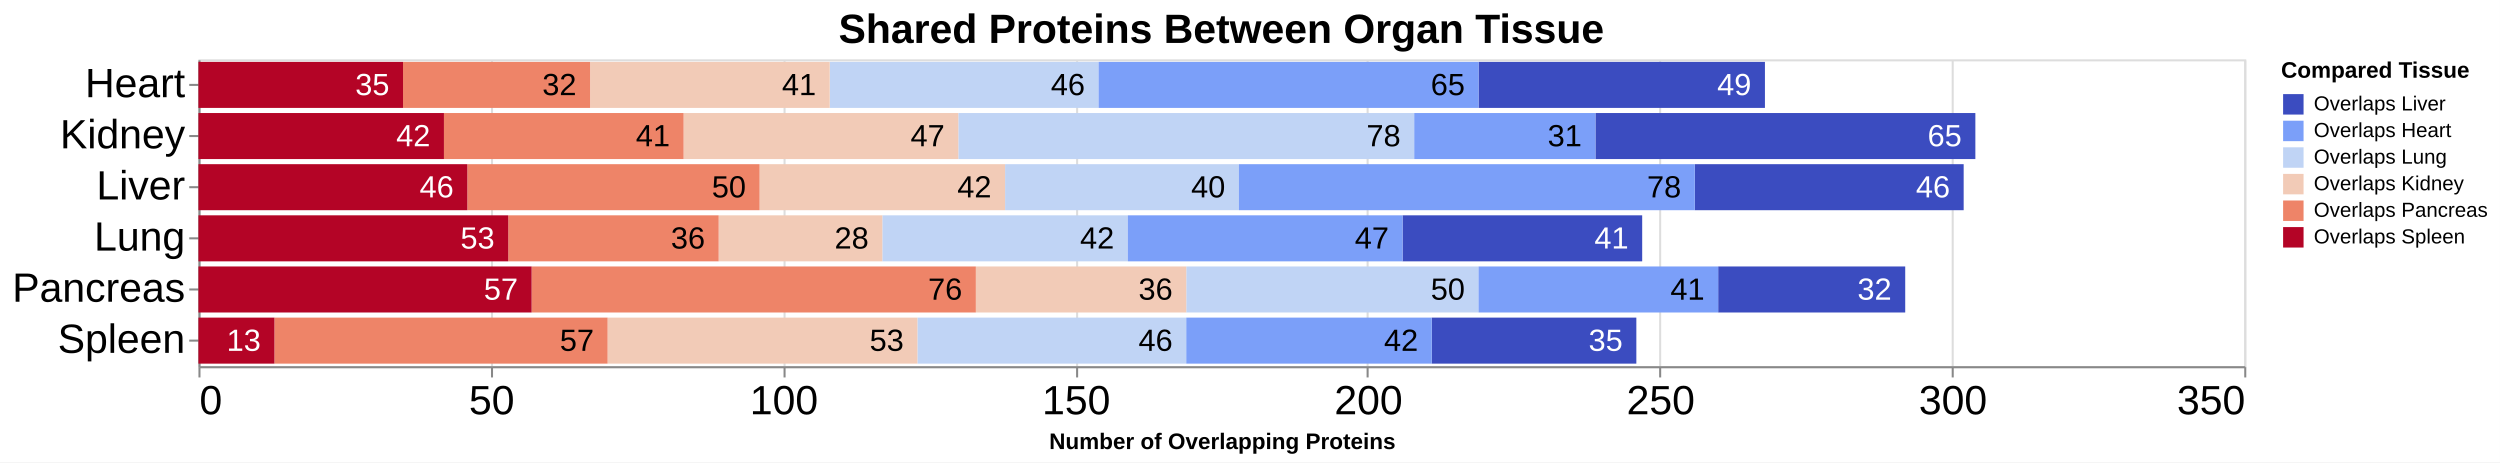
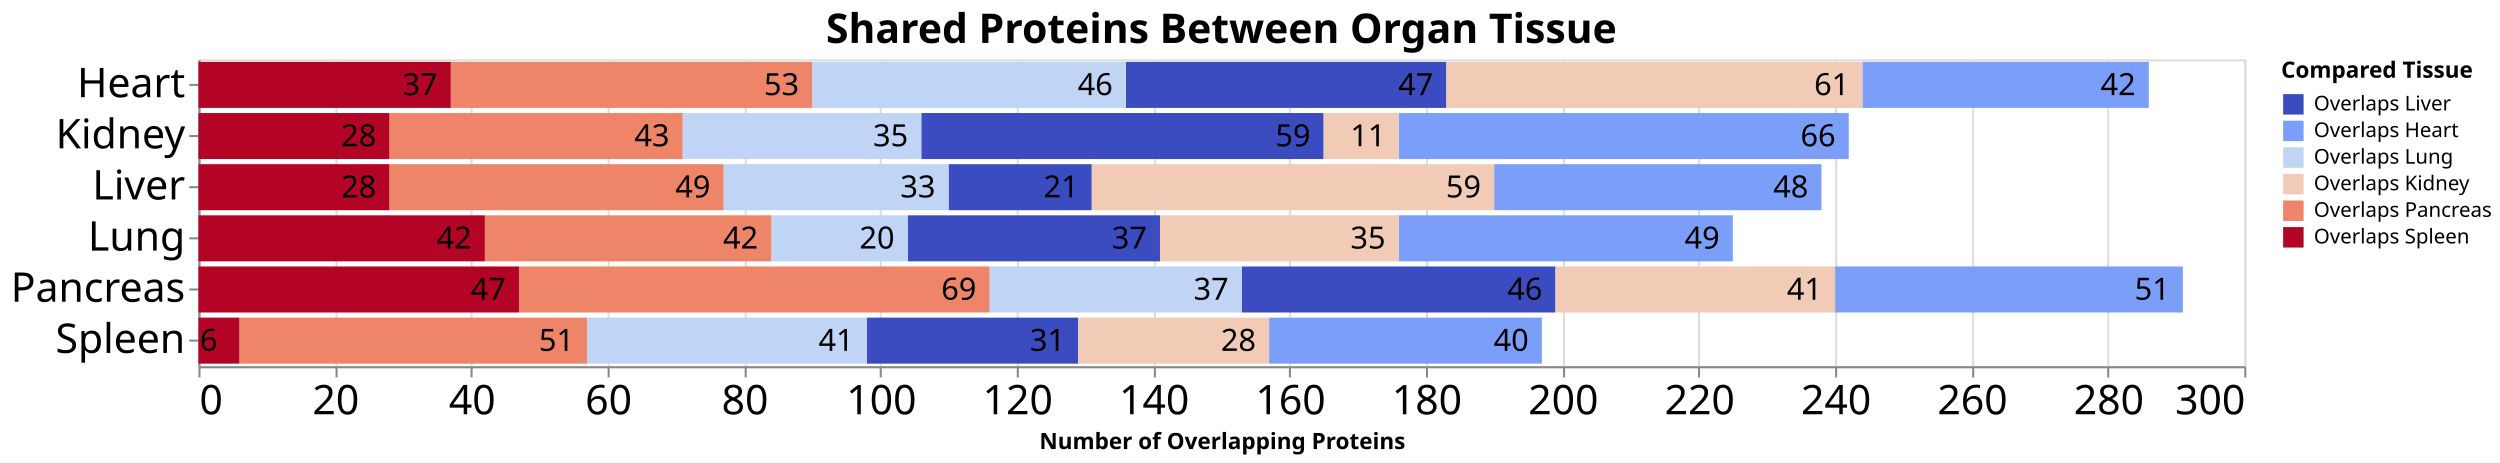
- <svg xmlns="http://www.w3.org/2000/svg" width="100%" height="100%" viewBox="0 0 6789 1256" version="1.1" xml:space="preserve" style="fill-rule:evenodd;clip-rule:evenodd;">
-   <rect x="0" y="0" width="6788.89" height="1255.56" style="fill:#fff;" />
-   <g>
-     <g>
-       <g>
-         <rect x="541.667" y="163.889" width="5555.56" height="833.333" style="fill:none;fill-rule:nonzero;stroke:#ddd;stroke-width:5.56px;" />
+ <svg xmlns="http://www.w3.org/2000/svg" class="marks" width="1222" height="226" viewBox="0 0 1222 226" version="1.1">
+   <rect width="1222" height="226" style="fill: white;" />
+   <g transform="translate(97,29)">
+     <g class="mark-group role-frame root">
+       <g transform="translate(0,0)">
+         <path class="background" d="M0.5,0.5h1000v150h-1000Z" style="fill: none; stroke: #ddd;" />
        <g>
-           <g>
-             <g>
-               <g>
-                 <g>
-                   <path d="M541.667,997.222l-0,-833.333" style="fill:none;fill-rule:nonzero;stroke:#ddd;stroke-width:5.56px;" />
-                   <path d="M1336.11,997.222l0,-833.333" style="fill:none;fill-rule:nonzero;stroke:#ddd;stroke-width:5.56px;" />
-                   <path d="M2130.56,997.222l-0,-833.333" style="fill:none;fill-rule:nonzero;stroke:#ddd;stroke-width:5.56px;" />
-                   <path d="M2925,997.222l0,-833.333" style="fill:none;fill-rule:nonzero;stroke:#ddd;stroke-width:5.56px;" />
-                   <path d="M3713.89,997.222l-0,-833.333" style="fill:none;fill-rule:nonzero;stroke:#ddd;stroke-width:5.56px;" />
-                   <path d="M4508.33,997.222l0,-833.333" style="fill:none;fill-rule:nonzero;stroke:#ddd;stroke-width:5.56px;" />
-                   <path d="M5302.78,997.222l-0,-833.333" style="fill:none;fill-rule:nonzero;stroke:#ddd;stroke-width:5.56px;" />
-                   <path d="M6097.22,997.222l0,-833.333" style="fill:none;fill-rule:nonzero;stroke:#ddd;stroke-width:5.56px;" />
-                 </g>
-               </g>
-             </g>
-           </g>
-           <g>
-             <g>
-               <g>
-                 <g>
-                   <path d="M541.667,997.222l-0,27.778" style="fill:none;fill-rule:nonzero;stroke:#888;stroke-width:5.56px;" />
-                   <path d="M1336.11,997.222l0,27.778" style="fill:none;fill-rule:nonzero;stroke:#888;stroke-width:5.56px;" />
-                   <path d="M2130.56,997.222l-0,27.778" style="fill:none;fill-rule:nonzero;stroke:#888;stroke-width:5.56px;" />
-                   <path d="M2925,997.222l0,27.778" style="fill:none;fill-rule:nonzero;stroke:#888;stroke-width:5.56px;" />
-                   <path d="M3713.89,997.222l-0,27.778" style="fill:none;fill-rule:nonzero;stroke:#888;stroke-width:5.56px;" />
-                   <path d="M4508.33,997.222l0,27.778" style="fill:none;fill-rule:nonzero;stroke:#888;stroke-width:5.56px;" />
-                   <path d="M5302.78,997.222l-0,27.778" style="fill:none;fill-rule:nonzero;stroke:#888;stroke-width:5.56px;" />
-                   <path d="M6097.22,997.222l0,27.778" style="fill:none;fill-rule:nonzero;stroke:#888;stroke-width:5.56px;" />
-                 </g>
-                 <g>
-                   <text x="541.667px" y="1125px" style="font-family:'ArialMT', 'Arial', sans-serif;font-size:111.111px;">0</text>
-                   <text x="1273.52px" y="1125px" style="font-family:'ArialMT', 'Arial', sans-serif;font-size:111.111px;">50</text>
-                   <text x="2036.28px" y="1125px" style="font-family:'ArialMT', 'Arial', sans-serif;font-size:111.111px;">100</text>
-                   <text x="2829.93px" y="1125px" style="font-family:'ArialMT', 'Arial', sans-serif;font-size:111.111px;">150</text>
-                   <text x="3623.58px" y="1125px" style="font-family:'ArialMT', 'Arial', sans-serif;font-size:111.111px;">200</text>
-                   <text x="4417.23px" y="1125px" style="font-family:'ArialMT', 'Arial', sans-serif;font-size:111.111px;">250</text>
-                   <text x="5210.88px" y="1125px" style="font-family:'ArialMT', 'Arial', sans-serif;font-size:111.111px;">300</text>
-                   <text x="5911.84px" y="1125px" style="font-family:'ArialMT', 'Arial', sans-serif;font-size:111.111px;">350</text>
-                 </g>
-                 <g>
-                   <path d="M541.667,997.222l5555.56,0" style="fill:none;fill-rule:nonzero;stroke:#888;stroke-width:5.56px;" />
-                 </g>
-                 <g>
-                   <text x="2849.16px" y="1219.44px" style="font-family:'Arial-BoldMT', 'Arial', sans-serif;font-weight:700;font-size:61.111px;">Number of Overlapping Proteins</text>
-                 </g>
-               </g>
-             </g>
-           </g>
-           <g>
-             <g>
-               <g>
-                 <g>
-                   <path d="M541.667,230.556l-27.778,-0" style="fill:none;fill-rule:nonzero;stroke:#888;stroke-width:5.56px;" />
-                   <path d="M541.667,369.444l-27.778,0" style="fill:none;fill-rule:nonzero;stroke:#888;stroke-width:5.56px;" />
-                   <path d="M541.667,508.333l-27.778,0" style="fill:none;fill-rule:nonzero;stroke:#888;stroke-width:5.56px;" />
-                   <path d="M541.667,647.222l-27.778,0" style="fill:none;fill-rule:nonzero;stroke:#888;stroke-width:5.56px;" />
-                   <path d="M541.667,786.111l-27.778,0" style="fill:none;fill-rule:nonzero;stroke:#888;stroke-width:5.56px;" />
-                   <path d="M541.667,925l-27.778,0" style="fill:none;fill-rule:nonzero;stroke:#888;stroke-width:5.56px;" />
-                 </g>
-                 <g>
-                   <text x="231.076px" y="263.889px" style="font-family:'ArialMT', 'Arial', sans-serif;font-size:111.111px;">Heart</text>
-                   <text x="163.043px" y="402.778px" style="font-family:'ArialMT', 'Arial', sans-serif;font-size:111.111px;">Kidney</text>
-                   <text x="261.947px" y="541.667px" style="font-family:'ArialMT', 'Arial', sans-serif;font-size:111.111px;">Liver</text>
-                   <text x="255.599px" y="680.556px" style="font-family:'ArialMT', 'Arial', sans-serif;font-size:111.111px;">Lung</text>
-                   <text x="33.377px" y="819.444px" style="font-family:'ArialMT', 'Arial', sans-serif;font-size:111.111px;">Pancreas</text>
-                   <text x="156.803px" y="958.333px" style="font-family:'ArialMT', 'Arial', sans-serif;font-size:111.111px;">Spleen</text>
-                 </g>
-                 <g>
-                   <path d="M541.667,163.889l-0,833.333" style="fill:none;fill-rule:nonzero;stroke:#888;stroke-width:5.56px;" />
-                 </g>
-               </g>
-             </g>
-           </g>
-           <g>
-             <rect x="2729.37" y="445.833" width="634.921" height="125" style="fill:#c0d4f5;fill-rule:nonzero;" />
-             <rect x="4602.38" y="445.833" width="730.159" height="125" style="fill:#3b4cc0;fill-rule:nonzero;" />
-             <rect x="2062.7" y="445.833" width="666.667" height="125" style="fill:#f2cbb7;fill-rule:nonzero;" />
-             <rect x="3364.29" y="445.833" width="1238.1" height="125" style="fill:#7b9ff9;fill-rule:nonzero;" />
-             <rect x="1269.05" y="445.833" width="793.651" height="125" style="fill:#ee8468;fill-rule:nonzero;" />
-             <rect x="538.889" y="445.833" width="730.159" height="125" style="fill:#b40426;fill-rule:nonzero;" />
-             <rect x="2253.18" y="168.056" width="730.159" height="125" style="fill:#c0d4f5;fill-rule:nonzero;" />
-             <rect x="4015.08" y="168.056" width="777.778" height="125" style="fill:#3b4cc0;fill-rule:nonzero;" />
-             <rect x="1602.38" y="168.056" width="650.794" height="125" style="fill:#f2cbb7;fill-rule:nonzero;" />
-             <rect x="2983.33" y="168.056" width="1031.75" height="125" style="fill:#7b9ff9;fill-rule:nonzero;" />
-             <rect x="1094.44" y="168.056" width="507.937" height="125" style="fill:#ee8468;fill-rule:nonzero;" />
-             <rect x="538.889" y="168.056" width="555.556" height="125" style="fill:#b40426;fill-rule:nonzero;" />
-             <rect x="2396.03" y="584.722" width="666.667" height="125" style="fill:#c0d4f5;fill-rule:nonzero;" />
-             <rect x="3808.73" y="584.722" width="650.794" height="125" style="fill:#3b4cc0;fill-rule:nonzero;" />
-             <rect x="1951.59" y="584.722" width="444.444" height="125" style="fill:#f2cbb7;fill-rule:nonzero;" />
-             <rect x="3062.7" y="584.722" width="746.032" height="125" style="fill:#7b9ff9;fill-rule:nonzero;" />
-             <rect x="1380.16" y="584.722" width="571.429" height="125" style="fill:#ee8468;fill-rule:nonzero;" />
-             <rect x="538.889" y="584.722" width="841.27" height="125" style="fill:#b40426;fill-rule:nonzero;" />
-             <rect x="2602.38" y="306.944" width="1238.1" height="125" style="fill:#c0d4f5;fill-rule:nonzero;" />
-             <rect x="4332.54" y="306.944" width="1031.75" height="125" style="fill:#3b4cc0;fill-rule:nonzero;" />
-             <rect x="1856.35" y="306.944" width="746.032" height="125" style="fill:#f2cbb7;fill-rule:nonzero;" />
-             <rect x="3840.48" y="306.944" width="492.063" height="125" style="fill:#7b9ff9;fill-rule:nonzero;" />
-             <rect x="1205.56" y="306.944" width="650.794" height="125" style="fill:#ee8468;fill-rule:nonzero;" />
-             <rect x="538.889" y="306.944" width="666.667" height="125" style="fill:#b40426;fill-rule:nonzero;" />
-             <rect x="3221.43" y="723.611" width="793.651" height="125" style="fill:#c0d4f5;fill-rule:nonzero;" />
-             <rect x="4665.87" y="723.611" width="507.937" height="125" style="fill:#3b4cc0;fill-rule:nonzero;" />
-             <rect x="2650" y="723.611" width="571.429" height="125" style="fill:#f2cbb7;fill-rule:nonzero;" />
-             <rect x="4015.08" y="723.611" width="650.794" height="125" style="fill:#7b9ff9;fill-rule:nonzero;" />
-             <rect x="1443.65" y="723.611" width="1206.35" height="125" style="fill:#ee8468;fill-rule:nonzero;" />
-             <rect x="538.889" y="723.611" width="904.762" height="125" style="fill:#b40426;fill-rule:nonzero;" />
-             <rect x="2491.27" y="862.5" width="730.159" height="125" style="fill:#c0d4f5;fill-rule:nonzero;" />
-             <rect x="3888.1" y="862.5" width="555.556" height="125" style="fill:#3b4cc0;fill-rule:nonzero;" />
-             <rect x="1650" y="862.5" width="841.27" height="125" style="fill:#f2cbb7;fill-rule:nonzero;" />
-             <rect x="3221.43" y="862.5" width="666.667" height="125" style="fill:#7b9ff9;fill-rule:nonzero;" />
-             <rect x="745.238" y="862.5" width="904.762" height="125" style="fill:#ee8468;fill-rule:nonzero;" />
-             <rect x="538.889" y="862.5" width="206.349" height="125" style="fill:#b40426;fill-rule:nonzero;" />
-           </g>
-           <g>
-             <text x="3234.61px" y="536.111px" style="font-family:'ArialMT', 'Arial', sans-serif;font-size:83.333px;">40</text>
-             <text x="5202.86px" y="536.111px" style="font-family:'ArialMT', 'Arial', sans-serif;font-size:83.333px;fill:#fff;">46</text>
-             <text x="2599.69px" y="536.111px" style="font-family:'ArialMT', 'Arial', sans-serif;font-size:83.333px;">42</text>
-             <text x="4472.7px" y="536.111px" style="font-family:'ArialMT', 'Arial', sans-serif;font-size:83.333px;">78</text>
-             <text x="1933.02px" y="536.111px" style="font-family:'ArialMT', 'Arial', sans-serif;font-size:83.333px;">50</text>
-             <text x="1139.37px" y="536.111px" style="font-family:'ArialMT', 'Arial', sans-serif;font-size:83.333px;fill:#fff;">46</text>
-             <text x="2853.65px" y="258.333px" style="font-family:'ArialMT', 'Arial', sans-serif;font-size:83.333px;">46</text>
-             <text x="4663.18px" y="258.333px" style="font-family:'ArialMT', 'Arial', sans-serif;font-size:83.333px;fill:#fff;">49</text>
-             <text x="2123.49px" y="258.333px" style="font-family:'ArialMT', 'Arial', sans-serif;font-size:83.333px;">41</text>
-             <text x="3885.4px" y="258.333px" style="font-family:'ArialMT', 'Arial', sans-serif;font-size:83.333px;">65</text>
-             <text x="1472.7px" y="258.333px" style="font-family:'ArialMT', 'Arial', sans-serif;font-size:83.333px;">32</text>
-             <text x="964.765px" y="258.333px" style="font-family:'ArialMT', 'Arial', sans-serif;font-size:83.333px;fill:#fff;">35</text>
-             <text x="2933.02px" y="675px" style="font-family:'ArialMT', 'Arial', sans-serif;font-size:83.333px;">42</text>
-             <text x="4329.84px" y="675px" style="font-family:'ArialMT', 'Arial', sans-serif;font-size:83.333px;fill:#fff;">41</text>
-             <text x="2266.35px" y="675px" style="font-family:'ArialMT', 'Arial', sans-serif;font-size:83.333px;">28</text>
-             <text x="3679.05px" y="675px" style="font-family:'ArialMT', 'Arial', sans-serif;font-size:83.333px;">47</text>
-             <text x="1821.91px" y="675px" style="font-family:'ArialMT', 'Arial', sans-serif;font-size:83.333px;">36</text>
-             <text x="1250.48px" y="675px" style="font-family:'ArialMT', 'Arial', sans-serif;font-size:83.333px;fill:#fff;">53</text>
-             <text x="3710.8px" y="397.222px" style="font-family:'ArialMT', 'Arial', sans-serif;font-size:83.333px;">78</text>
-             <text x="5234.61px" y="397.222px" style="font-family:'ArialMT', 'Arial', sans-serif;font-size:83.333px;fill:#fff;">65</text>
-             <text x="2472.7px" y="397.222px" style="font-family:'ArialMT', 'Arial', sans-serif;font-size:83.333px;">47</text>
-             <text x="4202.86px" y="397.222px" style="font-family:'ArialMT', 'Arial', sans-serif;font-size:83.333px;">31</text>
-             <text x="1726.67px" y="397.222px" style="font-family:'ArialMT', 'Arial', sans-serif;font-size:83.333px;">41</text>
-             <text x="1075.88px" y="397.222px" style="font-family:'ArialMT', 'Arial', sans-serif;font-size:83.333px;fill:#fff;">42</text>
-             <text x="3885.4px" y="813.889px" style="font-family:'ArialMT', 'Arial', sans-serif;font-size:83.333px;">50</text>
-             <text x="5044.13px" y="813.889px" style="font-family:'ArialMT', 'Arial', sans-serif;font-size:83.333px;fill:#fff;">32</text>
-             <text x="3091.75px" y="813.889px" style="font-family:'ArialMT', 'Arial', sans-serif;font-size:83.333px;">36</text>
-             <text x="4536.19px" y="813.889px" style="font-family:'ArialMT', 'Arial', sans-serif;font-size:83.333px;">41</text>
-             <text x="2520.32px" y="813.889px" style="font-family:'ArialMT', 'Arial', sans-serif;font-size:83.333px;">76</text>
-             <text x="1313.97px" y="813.889px" style="font-family:'ArialMT', 'Arial', sans-serif;font-size:83.333px;fill:#fff;">57</text>
-             <text x="3091.75px" y="952.778px" style="font-family:'ArialMT', 'Arial', sans-serif;font-size:83.333px;">46</text>
-             <text x="4313.97px" y="952.778px" style="font-family:'ArialMT', 'Arial', sans-serif;font-size:83.333px;fill:#fff;">35</text>
-             <text x="2361.59px" y="952.778px" style="font-family:'ArialMT', 'Arial', sans-serif;font-size:83.333px;">53</text>
-             <text x="3758.42px" y="952.778px" style="font-family:'ArialMT', 'Arial', sans-serif;font-size:83.333px;">42</text>
-             <text x="1520.32px" y="952.778px" style="font-family:'ArialMT', 'Arial', sans-serif;font-size:83.333px;">57</text>
-             <text x="615.559px" y="952.778px" style="font-family:'ArialMT', 'Arial', sans-serif;font-size:83.333px;fill:#fff;">13</text>
-           </g>
-           <g>
-             <g>
-               <rect x="6194.44" y="161.111" width="566.667" height="511.111" style="fill:none;fill-rule:nonzero;" />
-               <g>
-                 <g>
-                   <g>
+           <g class="mark-group role-axis">
+             <g transform="translate(0.5,150.5)">
+               <path class="background" d="M0,0h0v0h0Z" style="pointer-events: none; fill: none;" />
+               <g>
+                 <g class="mark-rule role-axis-grid" style="pointer-events: none;">
+                   <line transform="translate(0,0)" x2="0" y2="-150" style="fill: none; stroke: #ddd; stroke-width: 1; opacity: 1;" />
+                   <line transform="translate(67,0)" x2="0" y2="-150" style="fill: none; stroke: #ddd; stroke-width: 1; opacity: 1;" />
+                   <line transform="translate(133,0)" x2="0" y2="-150" style="fill: none; stroke: #ddd; stroke-width: 1; opacity: 1;" />
+                   <line transform="translate(200,0)" x2="0" y2="-150" style="fill: none; stroke: #ddd; stroke-width: 1; opacity: 1;" />
+                   <line transform="translate(267,0)" x2="0" y2="-150" style="fill: none; stroke: #ddd; stroke-width: 1; opacity: 1;" />
+                   <line transform="translate(333,0)" x2="0" y2="-150" style="fill: none; stroke: #ddd; stroke-width: 1; opacity: 1;" />
+                   <line transform="translate(400,0)" x2="0" y2="-150" style="fill: none; stroke: #ddd; stroke-width: 1; opacity: 1;" />
+                   <line transform="translate(467,0)" x2="0" y2="-150" style="fill: none; stroke: #ddd; stroke-width: 1; opacity: 1;" />
+                   <line transform="translate(533,0)" x2="0" y2="-150" style="fill: none; stroke: #ddd; stroke-width: 1; opacity: 1;" />
+                   <line transform="translate(600,0)" x2="0" y2="-150" style="fill: none; stroke: #ddd; stroke-width: 1; opacity: 1;" />
+                   <line transform="translate(667,0)" x2="0" y2="-150" style="fill: none; stroke: #ddd; stroke-width: 1; opacity: 1;" />
+                   <line transform="translate(733,0)" x2="0" y2="-150" style="fill: none; stroke: #ddd; stroke-width: 1; opacity: 1;" />
+                   <line transform="translate(800,0)" x2="0" y2="-150" style="fill: none; stroke: #ddd; stroke-width: 1; opacity: 1;" />
+                   <line transform="translate(867,0)" x2="0" y2="-150" style="fill: none; stroke: #ddd; stroke-width: 1; opacity: 1;" />
+                   <line transform="translate(933,0)" x2="0" y2="-150" style="fill: none; stroke: #ddd; stroke-width: 1; opacity: 1;" />
+                   <line transform="translate(1000,0)" x2="0" y2="-150" style="fill: none; stroke: #ddd; stroke-width: 1; opacity: 1;" />
+                 </g>
+               </g>
+               <path class="foreground" d="" style="pointer-events: none; display: none; fill: none;" />
+             </g>
+           </g>
+           <g class="mark-group role-axis">
+             <g transform="translate(0.5,150.5)">
+               <path class="background" d="M0,0h0v0h0Z" style="pointer-events: none; fill: none;" />
+               <g>
+                 <g class="mark-rule role-axis-tick" style="pointer-events: none;">
+                   <line transform="translate(0,0)" x2="0" y2="5" style="fill: none; stroke: #888; stroke-width: 1; opacity: 1;" />
+                   <line transform="translate(67,0)" x2="0" y2="5" style="fill: none; stroke: #888; stroke-width: 1; opacity: 1;" />
+                   <line transform="translate(133,0)" x2="0" y2="5" style="fill: none; stroke: #888; stroke-width: 1; opacity: 1;" />
+                   <line transform="translate(200,0)" x2="0" y2="5" style="fill: none; stroke: #888; stroke-width: 1; opacity: 1;" />
+                   <line transform="translate(267,0)" x2="0" y2="5" style="fill: none; stroke: #888; stroke-width: 1; opacity: 1;" />
+                   <line transform="translate(333,0)" x2="0" y2="5" style="fill: none; stroke: #888; stroke-width: 1; opacity: 1;" />
+                   <line transform="translate(400,0)" x2="0" y2="5" style="fill: none; stroke: #888; stroke-width: 1; opacity: 1;" />
+                   <line transform="translate(467,0)" x2="0" y2="5" style="fill: none; stroke: #888; stroke-width: 1; opacity: 1;" />
+                   <line transform="translate(533,0)" x2="0" y2="5" style="fill: none; stroke: #888; stroke-width: 1; opacity: 1;" />
+                   <line transform="translate(600,0)" x2="0" y2="5" style="fill: none; stroke: #888; stroke-width: 1; opacity: 1;" />
+                   <line transform="translate(667,0)" x2="0" y2="5" style="fill: none; stroke: #888; stroke-width: 1; opacity: 1;" />
+                   <line transform="translate(733,0)" x2="0" y2="5" style="fill: none; stroke: #888; stroke-width: 1; opacity: 1;" />
+                   <line transform="translate(800,0)" x2="0" y2="5" style="fill: none; stroke: #888; stroke-width: 1; opacity: 1;" />
+                   <line transform="translate(867,0)" x2="0" y2="5" style="fill: none; stroke: #888; stroke-width: 1; opacity: 1;" />
+                   <line transform="translate(933,0)" x2="0" y2="5" style="fill: none; stroke: #888; stroke-width: 1; opacity: 1;" />
+                   <line transform="translate(1000,0)" x2="0" y2="5" style="fill: none; stroke: #888; stroke-width: 1; opacity: 1;" />
+                 </g>
+                 <g class="mark-text role-axis-label" style="pointer-events: none;">
+                   <text text-anchor="start" transform="translate(0,23)" style="font-family: sans-serif; font-size: 20px; fill: #000; opacity: 1;">0</text>
+                   <text text-anchor="middle" transform="translate(66.66667,23)" style="font-family: sans-serif; font-size: 20px; fill: #000; opacity: 1;">20</text>
+                   <text text-anchor="middle" transform="translate(133.3333,23)" style="font-family: sans-serif; font-size: 20px; fill: #000; opacity: 1;">40</text>
+                   <text text-anchor="middle" transform="translate(200,23)" style="font-family: sans-serif; font-size: 20px; fill: #000; opacity: 1;">60</text>
+                   <text text-anchor="middle" transform="translate(266.6667,23)" style="font-family: sans-serif; font-size: 20px; fill: #000; opacity: 1;">80</text>
+                   <text text-anchor="middle" transform="translate(333.3333,23)" style="font-family: sans-serif; font-size: 20px; fill: #000; opacity: 1;">100</text>
+                   <text text-anchor="middle" transform="translate(400,23)" style="font-family: sans-serif; font-size: 20px; fill: #000; opacity: 1;">120</text>
+                   <text text-anchor="middle" transform="translate(466.6667,23)" style="font-family: sans-serif; font-size: 20px; fill: #000; opacity: 1;">140</text>
+                   <text text-anchor="middle" transform="translate(533.3333,23)" style="font-family: sans-serif; font-size: 20px; fill: #000; opacity: 1;">160</text>
+                   <text text-anchor="middle" transform="translate(600,23)" style="font-family: sans-serif; font-size: 20px; fill: #000; opacity: 1;">180</text>
+                   <text text-anchor="middle" transform="translate(666.6667,23)" style="font-family: sans-serif; font-size: 20px; fill: #000; opacity: 1;">200</text>
+                   <text text-anchor="middle" transform="translate(733.3333,23)" style="font-family: sans-serif; font-size: 20px; fill: #000; opacity: 1;">220</text>
+                   <text text-anchor="middle" transform="translate(800,23)" style="font-family: sans-serif; font-size: 20px; fill: #000; opacity: 1;">240</text>
+                   <text text-anchor="middle" transform="translate(866.6667,23)" style="font-family: sans-serif; font-size: 20px; fill: #000; opacity: 1;">260</text>
+                   <text text-anchor="middle" transform="translate(933.3333,23)" style="font-family: sans-serif; font-size: 20px; fill: #000; opacity: 1;">280</text>
+                   <text text-anchor="end" transform="translate(1000,23)" style="font-family: sans-serif; font-size: 20px; fill: #000; opacity: 1;">300</text>
+                 </g>
+                 <g class="mark-rule role-axis-domain" style="pointer-events: none;">
+                   <line transform="translate(0,0)" x2="1000" y2="0" style="fill: none; stroke: #888; stroke-width: 1; opacity: 1;" />
+                 </g>
+                 <g class="mark-text role-axis-title" style="pointer-events: none;">
+                   <text text-anchor="middle" transform="translate(500,40)" style="font-family: sans-serif; font-size: 11px; font-weight: bold; fill: #000; opacity: 1;">Number of Overlapping Proteins</text>
+                 </g>
+               </g>
+               <path class="foreground" d="" style="pointer-events: none; display: none; fill: none;" />
+             </g>
+           </g>
+           <g class="mark-group role-axis">
+             <g transform="translate(0.5,0.5)">
+               <path class="background" d="M0,0h0v0h0Z" style="pointer-events: none; fill: none;" />
+               <g>
+                 <g class="mark-rule role-axis-tick" style="pointer-events: none;">
+                   <line transform="translate(0,12)" x2="-5" y2="0" style="fill: none; stroke: #888; stroke-width: 1; opacity: 1;" />
+                   <line transform="translate(0,37)" x2="-5" y2="0" style="fill: none; stroke: #888; stroke-width: 1; opacity: 1;" />
+                   <line transform="translate(0,62)" x2="-5" y2="0" style="fill: none; stroke: #888; stroke-width: 1; opacity: 1;" />
+                   <line transform="translate(0,87)" x2="-5" y2="0" style="fill: none; stroke: #888; stroke-width: 1; opacity: 1;" />
+                   <line transform="translate(0,112)" x2="-5" y2="0" style="fill: none; stroke: #888; stroke-width: 1; opacity: 1;" />
+                   <line transform="translate(0,137)" x2="-5" y2="0" style="fill: none; stroke: #888; stroke-width: 1; opacity: 1;" />
+                 </g>
+                 <g class="mark-text role-axis-label" style="pointer-events: none;">
+                   <text text-anchor="end" transform="translate(-7,18)" style="font-family: sans-serif; font-size: 20px; fill: #000; opacity: 1;">Heart</text>
+                   <text text-anchor="end" transform="translate(-7,43)" style="font-family: sans-serif; font-size: 20px; fill: #000; opacity: 1;">Kidney</text>
+                   <text text-anchor="end" transform="translate(-7,68)" style="font-family: sans-serif; font-size: 20px; fill: #000; opacity: 1;">Liver</text>
+                   <text text-anchor="end" transform="translate(-7,93)" style="font-family: sans-serif; font-size: 20px; fill: #000; opacity: 1;">Lung</text>
+                   <text text-anchor="end" transform="translate(-7,118)" style="font-family: sans-serif; font-size: 20px; fill: #000; opacity: 1;">Pancreas</text>
+                   <text text-anchor="end" transform="translate(-7,143)" style="font-family: sans-serif; font-size: 20px; fill: #000; opacity: 1;">Spleen</text>
+                 </g>
+                 <g class="mark-rule role-axis-domain" style="pointer-events: none;">
+                   <line transform="translate(0,0)" x2="0" y2="150" style="fill: none; stroke: #888; stroke-width: 1; opacity: 1;" />
+                 </g>
+               </g>
+               <path class="foreground" d="" style="pointer-events: none; display: none; fill: none;" />
+             </g>
+           </g>
+           <g class="mark-rect role-mark layer_0_marks">
+             <path d="M366.667,51.25h70v22.5h-70Z" style="fill: #3b4cc0;" />
+             <path d="M633.333,51.25h160v22.5h-160Z" style="fill: #7b9ff9;" />
+             <path d="M256.667,51.25h110v22.5h-110Z" style="fill: #c0d4f5;" />
+             <path d="M436.667,51.25h196.667v22.5h-196.667Z" style="fill: #f2cbb7;" />
+             <path d="M93.333,51.25h163.333v22.5h-163.333Z" style="fill: #ee8468;" />
+             <path d="M0,51.25h93.333v22.5h-93.333Z" style="fill: #b40426;" />
+             <path d="M453.333,1.25h156.667v22.5h-156.667Z" style="fill: #3b4cc0;" />
+             <path d="M813.333,1.25h140v22.5h-140Z" style="fill: #7b9ff9;" />
+             <path d="M300,1.25h153.333v22.5h-153.333Z" style="fill: #c0d4f5;" />
+             <path d="M610,1.25h203.333v22.5h-203.333Z" style="fill: #f2cbb7;" />
+             <path d="M123.333,1.25h176.667v22.5h-176.667Z" style="fill: #ee8468;" />
+             <path d="M0,1.25h123.333v22.5h-123.333Z" style="fill: #b40426;" />
+             <path d="M346.667,76.25h123.333v22.5h-123.333Z" style="fill: #3b4cc0;" />
+             <path d="M586.667,76.25h163.333v22.5h-163.333Z" style="fill: #7b9ff9;" />
+             <path d="M280,76.25h66.667v22.5h-66.667Z" style="fill: #c0d4f5;" />
+             <path d="M470,76.25h116.667v22.5h-116.667Z" style="fill: #f2cbb7;" />
+             <path d="M140,76.25h140v22.5h-140Z" style="fill: #ee8468;" />
+             <path d="M0,76.25h140v22.5h-140Z" style="fill: #b40426;" />
+             <path d="M353.333,26.25h196.667v22.5h-196.667Z" style="fill: #3b4cc0;" />
+             <path d="M586.667,26.25h220v22.5h-220Z" style="fill: #7b9ff9;" />
+             <path d="M236.667,26.25h116.667v22.5h-116.667Z" style="fill: #c0d4f5;" />
+             <path d="M550,26.25h36.667v22.5h-36.667Z" style="fill: #f2cbb7;" />
+             <path d="M93.333,26.25h143.333v22.5h-143.333Z" style="fill: #ee8468;" />
+             <path d="M0,26.25h93.333v22.5h-93.333Z" style="fill: #b40426;" />
+             <path d="M510,101.25h153.333v22.5h-153.333Z" style="fill: #3b4cc0;" />
+             <path d="M800,101.25h170v22.5h-170Z" style="fill: #7b9ff9;" />
+             <path d="M386.667,101.25h123.333v22.5h-123.333Z" style="fill: #c0d4f5;" />
+             <path d="M663.333,101.25h136.667v22.5h-136.667Z" style="fill: #f2cbb7;" />
+             <path d="M156.667,101.25h230v22.5h-230Z" style="fill: #ee8468;" />
+             <path d="M0,101.25h156.667v22.5h-156.667Z" style="fill: #b40426;" />
+             <path d="M326.667,126.25h103.333v22.5h-103.333Z" style="fill: #3b4cc0;" />
+             <path d="M523.333,126.25h133.333v22.5h-133.333Z" style="fill: #7b9ff9;" />
+             <path d="M190,126.25h136.667v22.5h-136.667Z" style="fill: #c0d4f5;" />
+             <path d="M430,126.25h93.333v22.5h-93.333Z" style="fill: #f2cbb7;" />
+             <path d="M20,126.25h170v22.5h-170Z" style="fill: #ee8468;" />
+             <path d="M0,126.25h20v22.5h-20Z" style="fill: #b40426;" />
+           </g>
+           <g class="mark-text role-mark layer_1_marks">
+             <text text-anchor="middle" transform="translate(421.6667,67.5)" style="font-family: sans-serif; font-size: 15px; fill: black;">21</text>
+             <text text-anchor="middle" transform="translate(778.3333,67.5)" style="font-family: sans-serif; font-size: 15px; fill: black;">48</text>
+             <text text-anchor="middle" transform="translate(351.6667,67.5)" style="font-family: sans-serif; font-size: 15px; fill: black;">33</text>
+             <text text-anchor="middle" transform="translate(618.3333,67.5)" style="font-family: sans-serif; font-size: 15px; fill: black;">59</text>
+             <text text-anchor="middle" transform="translate(241.6667,67.5)" style="font-family: sans-serif; font-size: 15px; fill: black;">49</text>
+             <text text-anchor="middle" transform="translate(78.33333,67.5)" style="font-family: sans-serif; font-size: 15px; fill: black;">28</text>
+             <text text-anchor="middle" transform="translate(595,17.5)" style="font-family: sans-serif; font-size: 15px; fill: black;">47</text>
+             <text text-anchor="middle" transform="translate(938.3333,17.5)" style="font-family: sans-serif; font-size: 15px; fill: black;">42</text>
+             <text text-anchor="middle" transform="translate(438.3333,17.5)" style="font-family: sans-serif; font-size: 15px; fill: black;">46</text>
+             <text text-anchor="middle" transform="translate(798.3333,17.5)" style="font-family: sans-serif; font-size: 15px; fill: black;">61</text>
+             <text text-anchor="middle" transform="translate(285,17.5)" style="font-family: sans-serif; font-size: 15px; fill: black;">53</text>
+             <text text-anchor="middle" transform="translate(108.3333,17.5)" style="font-family: sans-serif; font-size: 15px; fill: black;">37</text>
+             <text text-anchor="middle" transform="translate(455,92.5)" style="font-family: sans-serif; font-size: 15px; fill: black;">37</text>
+             <text text-anchor="middle" transform="translate(735,92.5)" style="font-family: sans-serif; font-size: 15px; fill: black;">49</text>
+             <text text-anchor="middle" transform="translate(331.6667,92.5)" style="font-family: sans-serif; font-size: 15px; fill: black;">20</text>
+             <text text-anchor="middle" transform="translate(571.6667,92.5)" style="font-family: sans-serif; font-size: 15px; fill: black;">35</text>
+             <text text-anchor="middle" transform="translate(265,92.5)" style="font-family: sans-serif; font-size: 15px; fill: black;">42</text>
+             <text text-anchor="middle" transform="translate(125,92.5)" style="font-family: sans-serif; font-size: 15px; fill: black;">42</text>
+             <text text-anchor="middle" transform="translate(535,42.5)" style="font-family: sans-serif; font-size: 15px; fill: black;">59</text>
+             <text text-anchor="middle" transform="translate(791.6667,42.5)" style="font-family: sans-serif; font-size: 15px; fill: black;">66</text>
+             <text text-anchor="middle" transform="translate(338.3333,42.5)" style="font-family: sans-serif; font-size: 15px; fill: black;">35</text>
+             <text text-anchor="middle" transform="translate(571.6667,42.5)" style="font-family: sans-serif; font-size: 15px; fill: black;">11</text>
+             <text text-anchor="middle" transform="translate(221.6667,42.5)" style="font-family: sans-serif; font-size: 15px; fill: black;">43</text>
+             <text text-anchor="middle" transform="translate(78.33333,42.5)" style="font-family: sans-serif; font-size: 15px; fill: black;">28</text>
+             <text text-anchor="middle" transform="translate(648.3333,117.5)" style="font-family: sans-serif; font-size: 15px; fill: black;">46</text>
+             <text text-anchor="middle" transform="translate(955,117.5)" style="font-family: sans-serif; font-size: 15px; fill: black;">51</text>
+             <text text-anchor="middle" transform="translate(495,117.5)" style="font-family: sans-serif; font-size: 15px; fill: black;">37</text>
+             <text text-anchor="middle" transform="translate(785,117.5)" style="font-family: sans-serif; font-size: 15px; fill: black;">41</text>
+             <text text-anchor="middle" transform="translate(371.6667,117.5)" style="font-family: sans-serif; font-size: 15px; fill: black;">69</text>
+             <text text-anchor="middle" transform="translate(141.6667,117.5)" style="font-family: sans-serif; font-size: 15px; fill: black;">47</text>
+             <text text-anchor="middle" transform="translate(415,142.5)" style="font-family: sans-serif; font-size: 15px; fill: black;">31</text>
+             <text text-anchor="middle" transform="translate(641.6667,142.5)" style="font-family: sans-serif; font-size: 15px; fill: black;">40</text>
+             <text text-anchor="middle" transform="translate(311.6667,142.5)" style="font-family: sans-serif; font-size: 15px; fill: black;">41</text>
+             <text text-anchor="middle" transform="translate(508.3333,142.5)" style="font-family: sans-serif; font-size: 15px; fill: black;">28</text>
+             <text text-anchor="middle" transform="translate(175,142.5)" style="font-family: sans-serif; font-size: 15px; fill: black;">51</text>
+             <text text-anchor="middle" transform="translate(5,142.5)" style="font-family: sans-serif; font-size: 15px; fill: black;">6</text>
+           </g>
+           <g class="mark-group role-legend">
+             <g transform="translate(1018,0)">
+               <path class="background" d="M0,0h102v92h-102Z" style="pointer-events: none; fill: none;" />
+               <g>
+                 <g class="mark-group role-legend-entry">
+                   <g transform="translate(0,16)">
+                     <path class="background" d="M0,0h0v0h0Z" style="pointer-events: none; fill: none;" />
                    <g>
-                       <g>
-                         <g>
-                           <rect x="6194.44" y="250" width="561.328" height="61.111" style="fill:none;fill-rule:nonzero;" />
-                           <g>
-                             <g>
-                               <rect x="6200" y="255.556" width="55.556" height="55.556" style="fill:#3b4cc0;fill-rule:nonzero;" />
-                             </g>
-                             <g>
-                               <text x="6283.33px" y="300px" style="font-family:'ArialMT', 'Arial', sans-serif;font-size:55.556px;">Overlaps Liver</text>
-                             </g>
-                           </g>
-                         </g>
-                         <g>
-                           <rect x="6194.44" y="322.222" width="561.328" height="61.111" style="fill:none;fill-rule:nonzero;" />
-                           <g>
-                             <g>
-                               <rect x="6200" y="327.778" width="55.556" height="55.556" style="fill:#7b9ff9;fill-rule:nonzero;" />
-                             </g>
-                             <g>
-                               <text x="6283.33px" y="372.222px" style="font-family:'ArialMT', 'Arial', sans-serif;font-size:55.556px;">Overlaps Heart</text>
-                             </g>
-                           </g>
-                         </g>
-                         <g>
-                           <rect x="6194.44" y="394.444" width="561.328" height="61.111" style="fill:none;fill-rule:nonzero;" />
-                           <g>
-                             <g>
-                               <rect x="6200" y="400" width="55.556" height="55.556" style="fill:#c0d4f5;fill-rule:nonzero;" />
-                             </g>
-                             <g>
-                               <text x="6283.33px" y="444.444px" style="font-family:'ArialMT', 'Arial', sans-serif;font-size:55.556px;">Overlaps Lung</text>
-                             </g>
-                           </g>
-                         </g>
-                         <g>
-                           <rect x="6194.44" y="466.667" width="561.328" height="61.111" style="fill:none;fill-rule:nonzero;" />
-                           <g>
-                             <g>
-                               <rect x="6200" y="472.222" width="55.556" height="55.556" style="fill:#f2cbb7;fill-rule:nonzero;" />
-                             </g>
-                             <g>
-                               <text x="6283.33px" y="516.667px" style="font-family:'ArialMT', 'Arial', sans-serif;font-size:55.556px;">Overlaps Kidney</text>
-                             </g>
-                           </g>
-                         </g>
-                         <g>
-                           <rect x="6194.44" y="538.889" width="561.328" height="61.111" style="fill:none;fill-rule:nonzero;" />
-                           <g>
-                             <g>
-                               <rect x="6200" y="544.444" width="55.556" height="55.556" style="fill:#ee8468;fill-rule:nonzero;" />
-                             </g>
-                             <g>
-                               <text x="6283.33px" y="588.889px" style="font-family:'ArialMT', 'Arial', sans-serif;font-size:55.556px;">Overlaps Pancreas</text>
-                             </g>
-                           </g>
-                         </g>
-                         <g>
-                           <rect x="6194.44" y="611.111" width="561.328" height="61.111" style="fill:none;fill-rule:nonzero;" />
-                           <g>
-                             <g>
-                               <rect x="6200" y="616.667" width="55.556" height="55.556" style="fill:#b40426;fill-rule:nonzero;" />
-                             </g>
-                             <g>
-                               <text x="6283.33px" y="661.111px" style="font-family:'ArialMT', 'Arial', sans-serif;font-size:55.556px;">Overlaps Spleen</text>
-                             </g>
-                           </g>
+                       <g class="mark-group role-scope">
+                         <g transform="translate(0,0)">
+                           <path class="background" d="M0,0h101.039v11h-101.039Z" style="pointer-events: none; fill: none; opacity: 1;" />
+                           <g>
+                             <g class="mark-symbol role-legend-symbol" style="pointer-events: none;">
+                               <path transform="translate(6,6)" d="M-5,-5h10v10h-10Z" style="fill: #3b4cc0; stroke-width: 1.5; opacity: 1;" />
+                             </g>
+                             <g class="mark-text role-legend-label" style="pointer-events: none;">
+                               <text text-anchor="start" transform="translate(16,9)" style="font-family: sans-serif; font-size: 10px; fill: #000; opacity: 1;">Overlaps Liver</text>
+                             </g>
+                           </g>
+                           <path class="foreground" d="" style="pointer-events: none; display: none; fill: none;" />
+                         </g>
+                         <g transform="translate(0,13)">
+                           <path class="background" d="M0,0h101.039v11h-101.039Z" style="pointer-events: none; fill: none; opacity: 1;" />
+                           <g>
+                             <g class="mark-symbol role-legend-symbol" style="pointer-events: none;">
+                               <path transform="translate(6,6)" d="M-5,-5h10v10h-10Z" style="fill: #7b9ff9; stroke-width: 1.5; opacity: 1;" />
+                             </g>
+                             <g class="mark-text role-legend-label" style="pointer-events: none;">
+                               <text text-anchor="start" transform="translate(16,9)" style="font-family: sans-serif; font-size: 10px; fill: #000; opacity: 1;">Overlaps Heart</text>
+                             </g>
+                           </g>
+                           <path class="foreground" d="" style="pointer-events: none; display: none; fill: none;" />
+                         </g>
+                         <g transform="translate(0,26)">
+                           <path class="background" d="M0,0h101.039v11h-101.039Z" style="pointer-events: none; fill: none; opacity: 1;" />
+                           <g>
+                             <g class="mark-symbol role-legend-symbol" style="pointer-events: none;">
+                               <path transform="translate(6,6)" d="M-5,-5h10v10h-10Z" style="fill: #c0d4f5; stroke-width: 1.5; opacity: 1;" />
+                             </g>
+                             <g class="mark-text role-legend-label" style="pointer-events: none;">
+                               <text text-anchor="start" transform="translate(16,9)" style="font-family: sans-serif; font-size: 10px; fill: #000; opacity: 1;">Overlaps Lung</text>
+                             </g>
+                           </g>
+                           <path class="foreground" d="" style="pointer-events: none; display: none; fill: none;" />
+                         </g>
+                         <g transform="translate(0,39)">
+                           <path class="background" d="M0,0h101.039v11h-101.039Z" style="pointer-events: none; fill: none; opacity: 1;" />
+                           <g>
+                             <g class="mark-symbol role-legend-symbol" style="pointer-events: none;">
+                               <path transform="translate(6,6)" d="M-5,-5h10v10h-10Z" style="fill: #f2cbb7; stroke-width: 1.5; opacity: 1;" />
+                             </g>
+                             <g class="mark-text role-legend-label" style="pointer-events: none;">
+                               <text text-anchor="start" transform="translate(16,9)" style="font-family: sans-serif; font-size: 10px; fill: #000; opacity: 1;">Overlaps Kidney</text>
+                             </g>
+                           </g>
+                           <path class="foreground" d="" style="pointer-events: none; display: none; fill: none;" />
+                         </g>
+                         <g transform="translate(0,52)">
+                           <path class="background" d="M0,0h101.039v11h-101.039Z" style="pointer-events: none; fill: none; opacity: 1;" />
+                           <g>
+                             <g class="mark-symbol role-legend-symbol" style="pointer-events: none;">
+                               <path transform="translate(6,6)" d="M-5,-5h10v10h-10Z" style="fill: #ee8468; stroke-width: 1.5; opacity: 1;" />
+                             </g>
+                             <g class="mark-text role-legend-label" style="pointer-events: none;">
+                               <text text-anchor="start" transform="translate(16,9)" style="font-family: sans-serif; font-size: 10px; fill: #000; opacity: 1;">Overlaps Pancreas</text>
+                             </g>
+                           </g>
+                           <path class="foreground" d="" style="pointer-events: none; display: none; fill: none;" />
+                         </g>
+                         <g transform="translate(0,65)">
+                           <path class="background" d="M0,0h101.039v11h-101.039Z" style="pointer-events: none; fill: none; opacity: 1;" />
+                           <g>
+                             <g class="mark-symbol role-legend-symbol" style="pointer-events: none;">
+                               <path transform="translate(6,6)" d="M-5,-5h10v10h-10Z" style="fill: #b40426; stroke-width: 1.5; opacity: 1;" />
+                             </g>
+                             <g class="mark-text role-legend-label" style="pointer-events: none;">
+                               <text text-anchor="start" transform="translate(16,9)" style="font-family: sans-serif; font-size: 10px; fill: #000; opacity: 1;">Overlaps Spleen</text>
+                             </g>
+                           </g>
+                           <path class="foreground" d="" style="pointer-events: none; display: none; fill: none;" />
                        </g>
                      </g>
                    </g>
+                     <path class="foreground" d="" style="pointer-events: none; display: none; fill: none;" />
                  </g>
                </g>
-                 <g>
-                   <text x="6194.44px" y="211.111px" style="font-family:'Arial-BoldMT', 'Arial', sans-serif;font-weight:700;font-size:61.111px;">Compared T<tspan x="6549.86px 6566.84px " y="211.111px 211.111px ">is</tspan>sue</text>
-                 </g>
-               </g>
-             </g>
-           </g>
-           <g>
-             <g>
-               <g>
-                 <g>
-                   <text x="2277.25px" y="116.667px" style="font-family:'Arial-BoldMT', 'Arial', sans-serif;font-weight:700;font-size:111.111px;">Shared Proteins Between Organ T<tspan x="4071.96px 4102.83px " y="116.667px 116.667px ">is</tspan>sue</text>
-                 </g>
-               </g>
+                 <g class="mark-text role-legend-title" style="pointer-events: none;">
+                   <text text-anchor="start" transform="translate(0,9)" style="font-family: sans-serif; font-size: 11px; font-weight: bold; fill: #000; opacity: 1;">Compared Tissue</text>
+                 </g>
+               </g>
+               <path class="foreground" d="" style="pointer-events: none; display: none; fill: none;" />
+             </g>
+           </g>
+           <g class="mark-group role-title">
+             <g transform="translate(500,-24)">
+               <path class="background" d="M0,0h0v0h0Z" style="pointer-events: none; fill: none;" />
+               <g>
+                 <g class="mark-text role-title-text" style="pointer-events: none;">
+                   <text text-anchor="middle" transform="translate(0,16)" style="font-family: sans-serif; font-size: 20px; font-weight: bold; fill: #000; opacity: 1;">Shared Proteins Between Organ Tissue</text>
+                 </g>
+               </g>
+               <path class="foreground" d="" style="pointer-events: none; display: none; fill: none;" />
            </g>
          </g>
        </g>
+         <path class="foreground" d="" style="display: none; fill: none;" />
      </g>
    </g>
  </g>
</svg>
